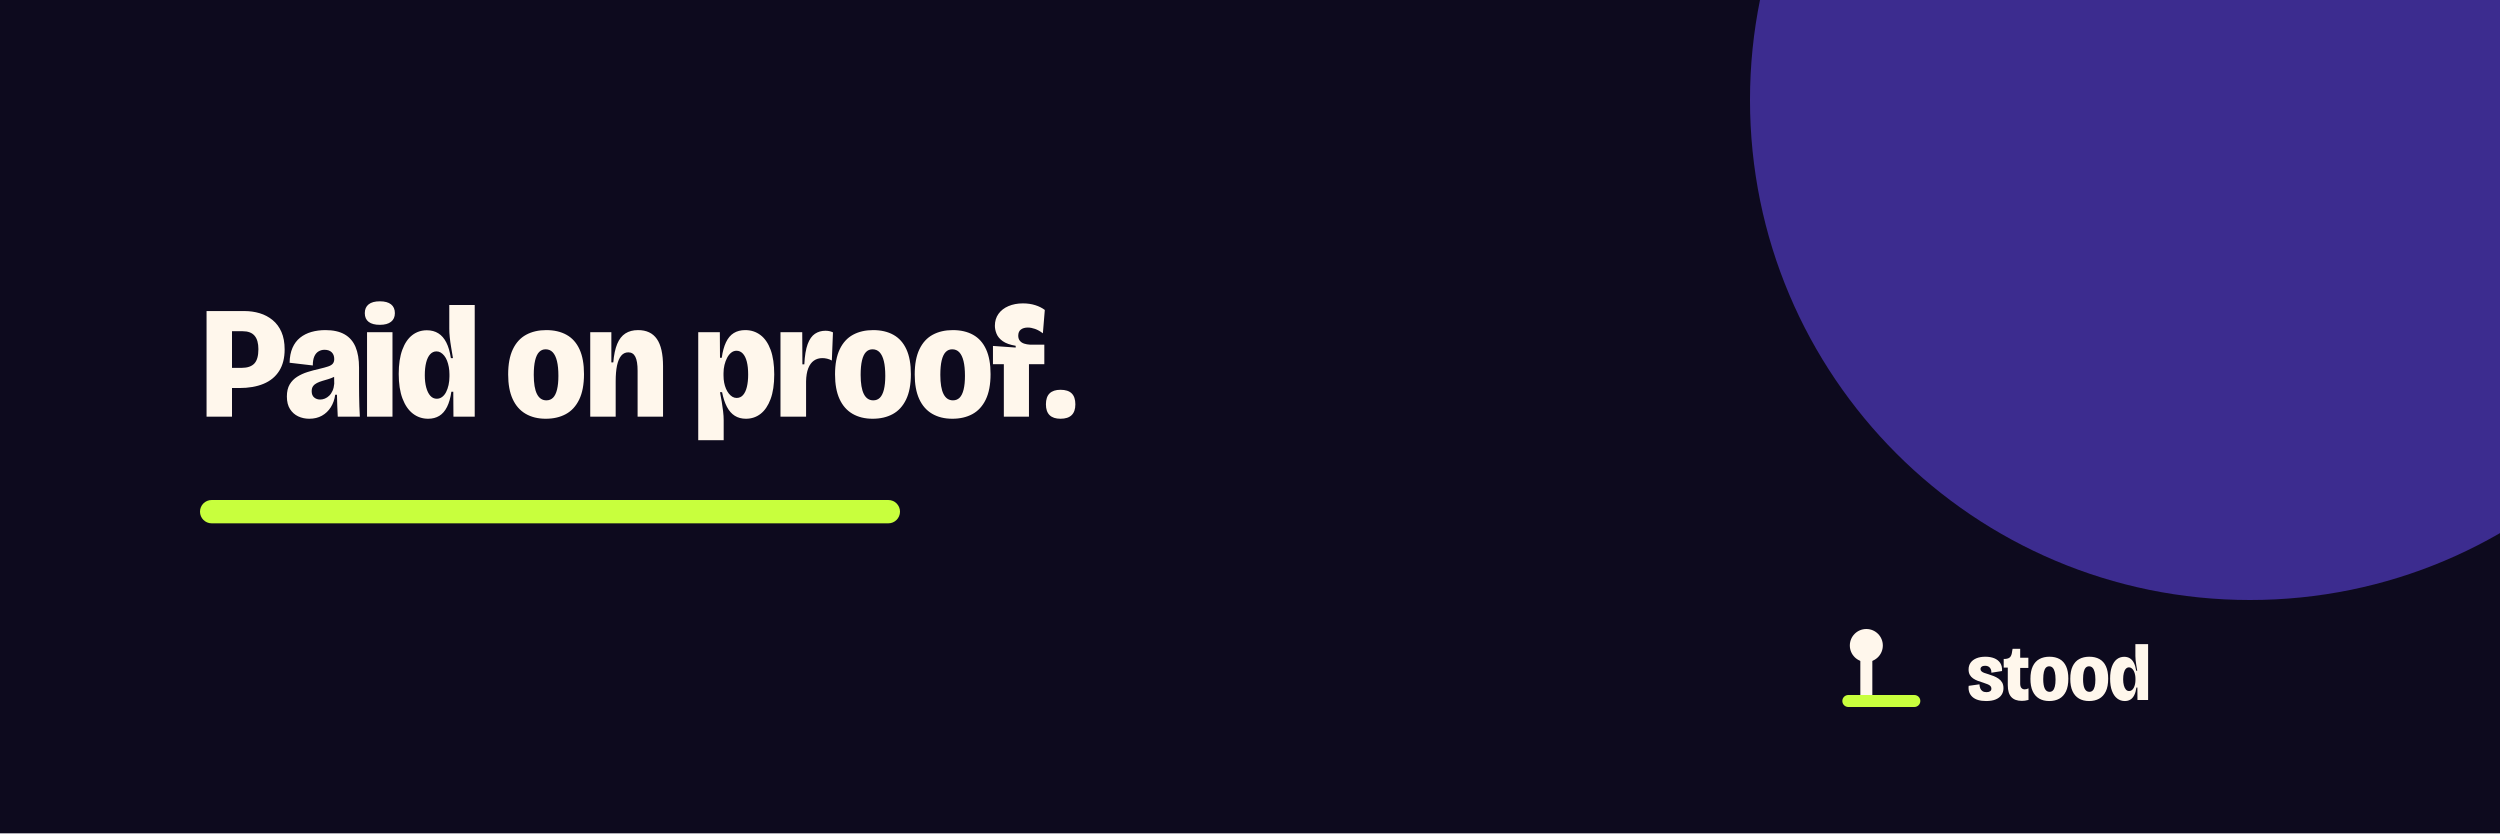
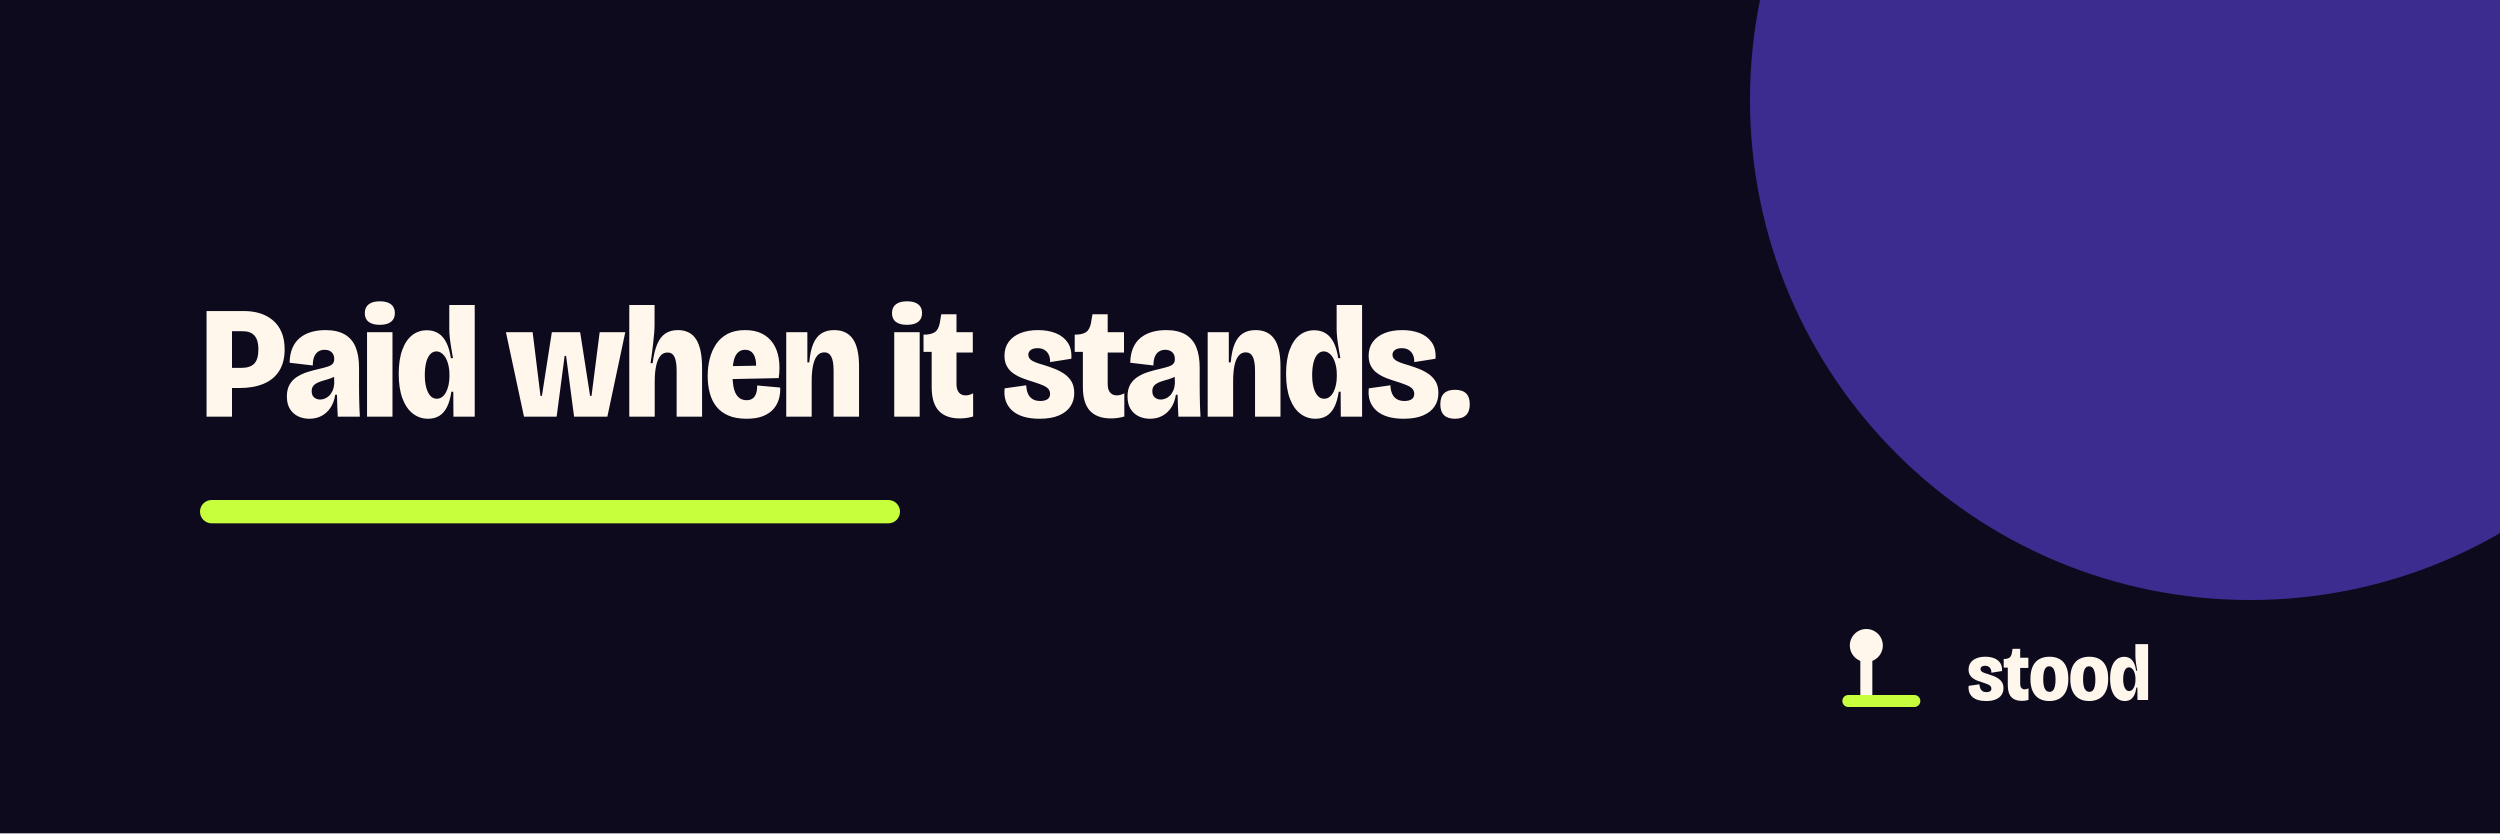
<svg xmlns="http://www.w3.org/2000/svg" width="1500" height="500" viewBox="0 0 1500 500">
  <rect width="1500" height="500" rx="0" fill="#0D0A1E" />
  <circle cx="1350" cy="60" r="300" fill="#6C4DFF" opacity="0.5" />
-   <path d="M135.168 232.816V220.72H144.96Q150.144 220.72 152.592 218.128Q155.04 215.536 155.04 209.488Q155.04 204.112 152.736 201.424Q150.432 198.736 145.632 198.736H135.168V186.64H146.784Q151.488 186.64 155.808 187.936Q160.128 189.232 163.536 192.016Q166.944 194.8 168.864 199.168Q170.784 203.536 170.784 209.68Q170.784 217.36 167.52 222.544Q164.256 227.728 158.16 230.272Q152.064 232.816 143.616 232.816ZM123.936 250.0V186.64H139.2V250.0ZM185.568 251.248Q181.92 251.248 178.896 249.808Q175.872 248.368 174.0 245.44Q172.128 242.512 172.128 237.904Q172.128 233.488 173.808 230.656Q175.488 227.824 178.32 226.048Q181.152 224.272 184.512 223.216Q187.872 222.16 191.328 221.392Q194.976 220.528 196.944 219.856Q198.912 219.184 199.728 218.128Q200.544 217.072 200.544 215.44Q200.544 212.848 199.008 211.36Q197.472 209.872 194.688 209.872Q192.768 209.872 191.136 210.832Q189.504 211.792 188.592 213.856Q187.68 215.92 187.68 219.28L173.76 217.648Q173.856 212.464 175.488 208.72Q177.12 204.976 180.048 202.624Q182.976 200.272 186.864 199.168Q190.752 198.064 195.264 198.064Q202.272 198.064 206.736 200.608Q211.2 203.152 213.312 208.144Q215.424 213.136 215.424 220.624V230.992Q215.424 234.16 215.472 237.328Q215.52 240.496 215.616 243.712Q215.712 246.928 215.904 250.0H202.656Q202.464 246.832 202.368 243.568Q202.272 240.304 202.176 236.848H201.12Q200.544 241.072 198.48 244.336Q196.416 247.6 193.152 249.424Q189.888 251.248 185.568 251.248ZM192.096 239.728Q193.536 239.728 194.928 239.152Q196.32 238.576 197.52 237.424Q198.72 236.272 199.536 234.448Q200.352 232.624 200.544 230.224L200.448 224.656L202.944 224.272Q201.888 225.424 200.304 226.192Q198.72 226.96 196.944 227.488Q195.168 228.016 193.392 228.544Q191.616 229.072 190.176 229.792Q188.736 230.512 187.872 231.664Q187.008 232.816 187.008 234.736Q187.008 237.232 188.496 238.48Q189.984 239.728 192.096 239.728ZM220.224 250.0V199.312H235.488V250.0ZM227.904 194.896Q223.488 194.896 221.184 193.12Q218.88 191.344 218.88 187.888Q218.88 184.432 221.184 182.608Q223.488 180.784 227.904 180.784Q232.32 180.784 234.624 182.608Q236.928 184.432 236.928 187.888Q236.928 191.248 234.624 193.072Q232.32 194.896 227.904 194.896ZM256.896 251.248Q251.712 251.248 247.728 248.176Q243.744 245.104 241.488 239.104Q239.232 233.104 239.232 224.368Q239.232 215.728 241.392 209.872Q243.552 204.016 247.344 201.088Q251.136 198.16 256.128 198.16Q260.064 198.16 262.992 199.984Q265.92 201.808 267.792 205.504Q269.664 209.2 270.528 214.864H271.776Q271.2 211.408 270.672 208.288Q270.144 205.168 269.856 202.384Q269.568 199.6 269.568 197.296V182.992H284.832V228.4V250.0H272.064L271.968 235.024H270.816Q270.048 240.496 268.224 244.144Q266.4 247.792 263.568 249.52Q260.736 251.248 256.896 251.248ZM262.08 239.248Q263.808 239.248 265.248 238.192Q266.688 237.136 267.648 235.264Q268.608 233.392 269.136 230.992Q269.664 228.592 269.664 225.904V224.56Q269.664 222.256 269.28 220.192Q268.896 218.128 268.224 216.4Q267.552 214.672 266.544 213.424Q265.536 212.176 264.384 211.504Q263.232 210.832 261.888 210.832Q259.68 210.832 258.096 212.56Q256.512 214.288 255.696 217.504Q254.88 220.72 254.88 225.136Q254.88 229.36 255.744 232.528Q256.608 235.696 258.192 237.472Q259.776 239.248 262.08 239.248ZM327.456 251.248Q320.448 251.248 315.36 248.272Q310.272 245.296 307.584 239.392Q304.896 233.488 304.896 224.656Q304.896 215.44 307.728 209.536Q310.56 203.632 315.696 200.848Q320.832 198.064 327.744 198.064Q334.848 198.064 339.936 200.896Q345.024 203.728 347.712 209.584Q350.4 215.44 350.4 224.464Q350.4 233.776 347.52 239.728Q344.64 245.68 339.504 248.464Q334.368 251.248 327.456 251.248ZM327.84 240.208Q330.24 240.208 331.824 238.624Q333.408 237.04 334.224 233.728Q335.04 230.416 335.04 225.52Q335.04 220.144 334.176 216.64Q333.312 213.136 331.632 211.36Q329.952 209.584 327.36 209.584Q325.056 209.584 323.472 211.216Q321.888 212.848 321.072 216.256Q320.256 219.664 320.256 224.944Q320.256 232.624 322.176 236.416Q324.096 240.208 327.84 240.208ZM354.144 250.0V219.952V199.312H366.816V217.456H367.968Q368.544 210.64 370.32 206.368Q372.096 202.096 375.216 200.08Q378.336 198.064 382.848 198.064Q390.432 198.064 394.128 203.392Q397.824 208.72 397.824 219.76V250.0H382.56V222.448Q382.56 216.784 381.216 214.096Q379.872 211.408 376.992 211.408Q374.4 211.408 372.72 213.424Q371.04 215.44 370.224 219.28Q369.408 223.12 369.408 228.784V250.0ZM418.944 264.112V221.776V199.312H431.904L432.0 214.672H433.056Q433.824 209.104 435.6 205.36Q437.376 201.616 440.256 199.84Q443.136 198.064 447.168 198.064Q452.352 198.064 456.288 201.04Q460.224 204.016 462.384 209.92Q464.544 215.824 464.544 224.656Q464.544 233.584 462.336 239.488Q460.128 245.392 456.336 248.32Q452.544 251.248 447.552 251.248Q443.712 251.248 440.88 249.472Q438.048 247.696 436.176 244.144Q434.304 240.592 433.248 235.312H432.0Q432.576 238.096 433.056 241.072Q433.536 244.048 433.872 246.88Q434.208 249.712 434.208 252.112V264.112ZM441.984 238.768Q444.288 238.768 445.824 237.04Q447.36 235.312 448.128 232.144Q448.896 228.976 448.896 224.752Q448.896 220.144 448.08 216.976Q447.264 213.808 445.68 212.128Q444.096 210.448 441.888 210.448Q440.16 210.448 438.72 211.6Q437.28 212.752 436.272 214.672Q435.264 216.592 434.688 218.944Q434.112 221.296 434.112 223.888V225.328Q434.112 227.632 434.496 229.6Q434.88 231.568 435.6 233.248Q436.32 234.928 437.328 236.176Q438.336 237.424 439.488 238.096Q440.64 238.768 441.984 238.768ZM468.288 250.0V222.928V199.312H481.344L481.44 218.608H482.592Q482.976 210.832 484.608 206.464Q486.24 202.096 488.976 200.272Q491.712 198.448 495.264 198.448Q496.32 198.448 497.424 198.64Q498.528 198.832 499.776 199.408L499.104 216.304Q497.664 215.536 496.224 215.2Q494.784 214.864 493.44 214.864Q490.464 214.864 488.304 216.4Q486.144 217.936 484.944 221.008Q483.744 224.08 483.648 228.784V250.0ZM523.584 251.248Q516.576 251.248 511.488 248.272Q506.4 245.296 503.712 239.392Q501.024 233.488 501.024 224.656Q501.024 215.44 503.856 209.536Q506.688 203.632 511.824 200.848Q516.96 198.064 523.872 198.064Q530.976 198.064 536.064 200.896Q541.152 203.728 543.84 209.584Q546.528 215.44 546.528 224.464Q546.528 233.776 543.648 239.728Q540.768 245.68 535.632 248.464Q530.496 251.248 523.584 251.248ZM523.968 240.208Q526.368 240.208 527.952 238.624Q529.536 237.04 530.352 233.728Q531.168 230.416 531.168 225.52Q531.168 220.144 530.304 216.64Q529.44 213.136 527.76 211.36Q526.08 209.584 523.488 209.584Q521.184 209.584 519.6 211.216Q518.016 212.848 517.2 216.256Q516.384 219.664 516.384 224.944Q516.384 232.624 518.304 236.416Q520.224 240.208 523.968 240.208ZM571.392 251.248Q564.384 251.248 559.296 248.272Q554.208 245.296 551.52 239.392Q548.832 233.488 548.832 224.656Q548.832 215.44 551.664 209.536Q554.496 203.632 559.632 200.848Q564.768 198.064 571.68 198.064Q578.784 198.064 583.872 200.896Q588.96 203.728 591.648 209.584Q594.336 215.44 594.336 224.464Q594.336 233.776 591.456 239.728Q588.576 245.68 583.44 248.464Q578.304 251.248 571.392 251.248ZM571.776 240.208Q574.176 240.208 575.76 238.624Q577.344 237.04 578.16 233.728Q578.976 230.416 578.976 225.52Q578.976 220.144 578.112 216.64Q577.248 213.136 575.568 211.36Q573.888 209.584 571.296 209.584Q568.992 209.584 567.408 211.216Q565.824 212.848 565.008 216.256Q564.192 219.664 564.192 224.944Q564.192 232.624 566.112 236.416Q568.032 240.208 571.776 240.208ZM602.304 250.0V218.512H595.776V207.568L609.408 208.528V207.472Q604.32 206.608 601.632 204.688Q598.944 202.768 597.936 200.272Q596.928 197.776 596.928 195.472Q596.928 191.344 599.088 188.32Q601.248 185.296 605.088 183.664Q608.928 182.032 613.728 182.032Q617.76 182.032 621.12 183.088Q624.48 184.144 626.88 185.968L625.728 199.984Q623.328 198.16 621.024 197.344Q618.72 196.528 616.704 196.528Q614.112 196.528 612.528 197.728Q610.944 198.928 610.944 201.424Q610.944 203.248 611.904 204.448Q612.864 205.648 614.496 206.176Q616.128 206.704 618.048 206.8H626.592V218.512H617.376V250.0ZM636.288 251.248Q631.968 251.248 629.76 249.088Q627.552 246.928 627.552 242.608Q627.552 238.192 629.76 236.032Q631.968 233.872 636.288 233.872Q640.8 233.872 643.008 236.032Q645.216 238.192 645.216 242.608Q645.216 251.248 636.288 251.248Z" fill="#FFF7EC" />
+   <path d="M135.168 232.816V220.72H144.96Q150.144 220.72 152.592 218.128Q155.04 215.536 155.04 209.488Q155.04 204.112 152.736 201.424Q150.432 198.736 145.632 198.736H135.168V186.64H146.784Q151.488 186.64 155.808 187.936Q160.128 189.232 163.536 192.016Q166.944 194.8 168.864 199.168Q170.784 203.536 170.784 209.68Q170.784 217.36 167.52 222.544Q164.256 227.728 158.16 230.272Q152.064 232.816 143.616 232.816ZM123.936 250.0V186.64H139.2V250.0ZM185.568 251.248Q181.92 251.248 178.896 249.808Q175.872 248.368 174.0 245.44Q172.128 242.512 172.128 237.904Q172.128 233.488 173.808 230.656Q175.488 227.824 178.32 226.048Q181.152 224.272 184.512 223.216Q187.872 222.16 191.328 221.392Q194.976 220.528 196.944 219.856Q198.912 219.184 199.728 218.128Q200.544 217.072 200.544 215.44Q200.544 212.848 199.008 211.36Q197.472 209.872 194.688 209.872Q192.768 209.872 191.136 210.832Q189.504 211.792 188.592 213.856Q187.68 215.92 187.68 219.28L173.76 217.648Q173.856 212.464 175.488 208.72Q177.12 204.976 180.048 202.624Q182.976 200.272 186.864 199.168Q190.752 198.064 195.264 198.064Q202.272 198.064 206.736 200.608Q211.2 203.152 213.312 208.144Q215.424 213.136 215.424 220.624V230.992Q215.424 234.16 215.472 237.328Q215.52 240.496 215.616 243.712Q215.712 246.928 215.904 250.0H202.656Q202.464 246.832 202.368 243.568Q202.272 240.304 202.176 236.848H201.12Q200.544 241.072 198.48 244.336Q196.416 247.6 193.152 249.424Q189.888 251.248 185.568 251.248ZM192.096 239.728Q193.536 239.728 194.928 239.152Q196.32 238.576 197.52 237.424Q198.72 236.272 199.536 234.448Q200.352 232.624 200.544 230.224L200.448 224.656L202.944 224.272Q201.888 225.424 200.304 226.192Q198.72 226.96 196.944 227.488Q195.168 228.016 193.392 228.544Q191.616 229.072 190.176 229.792Q188.736 230.512 187.872 231.664Q187.008 232.816 187.008 234.736Q187.008 237.232 188.496 238.48Q189.984 239.728 192.096 239.728ZM220.224 250.0V199.312H235.488V250.0ZM227.904 194.896Q223.488 194.896 221.184 193.12Q218.88 191.344 218.88 187.888Q218.88 184.432 221.184 182.608Q223.488 180.784 227.904 180.784Q232.32 180.784 234.624 182.608Q236.928 184.432 236.928 187.888Q236.928 191.248 234.624 193.072Q232.32 194.896 227.904 194.896ZM256.896 251.248Q251.712 251.248 247.728 248.176Q243.744 245.104 241.488 239.104Q239.232 233.104 239.232 224.368Q239.232 215.728 241.392 209.872Q243.552 204.016 247.344 201.088Q251.136 198.16 256.128 198.16Q260.064 198.16 262.992 199.984Q265.92 201.808 267.792 205.504Q269.664 209.2 270.528 214.864H271.776Q271.2 211.408 270.672 208.288Q270.144 205.168 269.856 202.384Q269.568 199.6 269.568 197.296V182.992H284.832V228.4V250.0H272.064L271.968 235.024H270.816Q270.048 240.496 268.224 244.144Q266.4 247.792 263.568 249.52Q260.736 251.248 256.896 251.248ZM262.08 239.248Q263.808 239.248 265.248 238.192Q266.688 237.136 267.648 235.264Q268.608 233.392 269.136 230.992Q269.664 228.592 269.664 225.904V224.56Q269.664 222.256 269.28 220.192Q268.896 218.128 268.224 216.4Q267.552 214.672 266.544 213.424Q265.536 212.176 264.384 211.504Q263.232 210.832 261.888 210.832Q259.68 210.832 258.096 212.56Q256.512 214.288 255.696 217.504Q254.88 220.72 254.88 225.136Q254.88 229.36 255.744 232.528Q256.608 235.696 258.192 237.472Q259.776 239.248 262.08 239.248ZM314.4 250.0 303.552 199.312H319.584L324.288 237.52H325.152L331.104 199.312H348.096L354.048 237.52H354.912L359.808 199.312H375.168L364.416 250.0H344.448L339.648 213.52H338.784L333.984 250.0ZM377.568 250.0V221.104V182.992H392.736V194.8Q392.736 196.912 392.496 199.888Q392.256 202.864 391.872 206.176Q391.488 209.488 391.104 212.56Q390.72 215.632 390.336 217.936H391.584Q392.448 210.928 394.32 206.512Q396.192 202.096 399.264 200.08Q402.336 198.064 406.752 198.064Q414.144 198.064 417.696 203.632Q421.248 209.2 421.248 220.816V250.0H405.984V222.64Q405.984 216.784 404.688 214.144Q403.392 211.504 400.512 211.504Q397.92 211.504 396.24 213.52Q394.56 215.536 393.696 219.424Q392.832 223.312 392.832 228.976V250.0ZM447.936 251.248Q441.504 251.248 437.04 249.328Q432.576 247.408 429.84 243.952Q427.104 240.496 425.856 235.792Q424.608 231.088 424.608 225.616Q424.608 220.144 425.856 215.2Q427.104 210.256 429.744 206.368Q432.384 202.48 436.656 200.272Q440.928 198.064 447.072 198.064Q453.024 198.064 457.2 200.176Q461.376 202.288 463.92 206.128Q466.464 209.968 467.28 215.248Q468.096 220.528 467.232 226.864L434.592 227.536V219.76L455.808 219.376L453.408 223.792Q453.984 218.896 453.36 215.872Q452.736 212.848 451.152 211.36Q449.568 209.872 447.072 209.872Q444.384 209.872 442.656 211.6Q440.928 213.328 440.208 216.64Q439.488 219.952 439.488 224.56Q439.488 232.72 441.6 236.416Q443.712 240.112 447.936 240.112Q449.76 240.112 451.008 239.44Q452.256 238.768 452.976 237.568Q453.696 236.368 454.032 234.736Q454.368 233.104 454.272 231.28L468.096 232.528Q468.288 235.792 467.424 239.104Q466.56 242.416 464.304 245.152Q462.048 247.888 458.064 249.568Q454.08 251.248 447.936 251.248ZM471.744 250.0V219.952V199.312H484.416V217.456H485.568Q486.144 210.64 487.92 206.368Q489.696 202.096 492.816 200.08Q495.936 198.064 500.448 198.064Q508.032 198.064 511.728 203.392Q515.424 208.72 515.424 219.76V250.0H500.16V222.448Q500.16 216.784 498.816 214.096Q497.472 211.408 494.592 211.408Q492.0 211.408 490.32 213.424Q488.64 215.44 487.824 219.28Q487.008 223.12 487.008 228.784V250.0ZM536.544 250.0V199.312H551.808V250.0ZM544.224 194.896Q539.808 194.896 537.504 193.12Q535.2 191.344 535.2 187.888Q535.2 184.432 537.504 182.608Q539.808 180.784 544.224 180.784Q548.64 180.784 550.944 182.608Q553.248 184.432 553.248 187.888Q553.248 191.248 550.944 193.072Q548.64 194.896 544.224 194.896ZM575.904 251.056Q567.552 251.056 563.28 246.496Q559.008 241.936 559.008 232.24V211.12H554.112V200.752H555.744Q560.16 200.464 561.936 198.352Q563.712 196.24 564.192 191.824L564.768 188.56H573.888V199.312H583.68V211.504H573.888V230.32Q573.888 233.872 575.376 235.552Q576.864 237.232 579.264 237.232Q580.512 237.232 581.664 236.896Q582.816 236.56 583.872 235.984V249.904Q581.472 250.576 579.552 250.816Q577.632 251.056 575.904 251.056ZM623.712 251.248Q618.336 251.248 614.256 250.048Q610.176 248.848 607.44 246.448Q604.704 244.048 603.504 240.688Q602.304 237.328 602.784 233.008L615.744 231.184Q615.84 233.872 616.704 236.032Q617.568 238.192 619.44 239.392Q621.312 240.592 624.192 240.592Q626.784 240.592 628.416 239.584Q630.048 238.576 630.048 236.368Q630.048 234.544 628.992 233.344Q627.936 232.144 625.824 231.232Q623.712 230.32 620.448 229.264Q616.896 228.208 613.728 227.008Q610.56 225.808 608.064 224.08Q605.568 222.352 604.128 219.76Q602.688 217.168 602.688 213.424Q602.688 208.624 605.136 205.216Q607.584 201.808 612.096 199.936Q616.608 198.064 622.848 198.064Q628.8 198.064 633.408 199.888Q638.016 201.712 640.608 205.504Q643.2 209.296 642.816 215.248L630.048 217.264Q630.144 214.768 629.28 212.896Q628.416 211.024 626.736 209.968Q625.056 208.912 622.56 208.912Q619.872 208.912 618.432 210.016Q616.992 211.12 616.992 212.848Q616.992 214.384 618.096 215.488Q619.2 216.592 621.312 217.408Q623.424 218.224 626.496 219.088Q629.664 220.048 632.832 221.296Q636.0 222.544 638.688 224.416Q641.376 226.288 642.96 229.024Q644.544 231.76 644.544 235.888Q644.544 240.4 642.24 243.856Q639.936 247.312 635.328 249.28Q630.72 251.248 623.712 251.248ZM666.624 251.056Q658.272 251.056 654.0 246.496Q649.728 241.936 649.728 232.24V211.12H644.832V200.752H646.464Q650.88 200.464 652.656 198.352Q654.432 196.24 654.912 191.824L655.488 188.56H664.608V199.312H674.4V211.504H664.608V230.32Q664.608 233.872 666.096 235.552Q667.584 237.232 669.984 237.232Q671.232 237.232 672.384 236.896Q673.536 236.56 674.592 235.984V249.904Q672.192 250.576 670.272 250.816Q668.352 251.056 666.624 251.056ZM689.952 251.248Q686.304 251.248 683.28 249.808Q680.256 248.368 678.384 245.44Q676.512 242.512 676.512 237.904Q676.512 233.488 678.192 230.656Q679.872 227.824 682.704 226.048Q685.536 224.272 688.896 223.216Q692.256 222.16 695.712 221.392Q699.36 220.528 701.328 219.856Q703.296 219.184 704.112 218.128Q704.928 217.072 704.928 215.44Q704.928 212.848 703.392 211.36Q701.856 209.872 699.072 209.872Q697.152 209.872 695.52 210.832Q693.888 211.792 692.976 213.856Q692.064 215.92 692.064 219.28L678.144 217.648Q678.24 212.464 679.872 208.72Q681.504 204.976 684.432 202.624Q687.36 200.272 691.248 199.168Q695.136 198.064 699.648 198.064Q706.656 198.064 711.12 200.608Q715.584 203.152 717.696 208.144Q719.808 213.136 719.808 220.624V230.992Q719.808 234.16 719.856 237.328Q719.904 240.496 720.0 243.712Q720.096 246.928 720.288 250.0H707.04Q706.848 246.832 706.752 243.568Q706.656 240.304 706.56 236.848H705.504Q704.928 241.072 702.864 244.336Q700.8 247.6 697.536 249.424Q694.272 251.248 689.952 251.248ZM696.48 239.728Q697.92 239.728 699.312 239.152Q700.704 238.576 701.904 237.424Q703.104 236.272 703.92 234.448Q704.736 232.624 704.928 230.224L704.832 224.656L707.328 224.272Q706.272 225.424 704.688 226.192Q703.104 226.96 701.328 227.488Q699.552 228.016 697.776 228.544Q696.0 229.072 694.56 229.792Q693.12 230.512 692.256 231.664Q691.392 232.816 691.392 234.736Q691.392 237.232 692.88 238.48Q694.368 239.728 696.48 239.728ZM724.608 250.0V219.952V199.312H737.28V217.456H738.432Q739.008 210.64 740.784 206.368Q742.56 202.096 745.68 200.08Q748.8 198.064 753.312 198.064Q760.896 198.064 764.592 203.392Q768.288 208.72 768.288 219.76V250.0H753.024V222.448Q753.024 216.784 751.68 214.096Q750.336 211.408 747.456 211.408Q744.864 211.408 743.184 213.424Q741.504 215.44 740.688 219.28Q739.872 223.12 739.872 228.784V250.0ZM789.312 251.248Q784.128 251.248 780.144 248.176Q776.16 245.104 773.904 239.104Q771.648 233.104 771.648 224.368Q771.648 215.728 773.808 209.872Q775.968 204.016 779.76 201.088Q783.552 198.16 788.544 198.16Q792.48 198.16 795.408 199.984Q798.336 201.808 800.208 205.504Q802.08 209.2 802.944 214.864H804.192Q803.616 211.408 803.088 208.288Q802.56 205.168 802.272 202.384Q801.984 199.6 801.984 197.296V182.992H817.248V228.4V250.0H804.48L804.384 235.024H803.232Q802.464 240.496 800.64 244.144Q798.816 247.792 795.984 249.52Q793.152 251.248 789.312 251.248ZM794.496 239.248Q796.224 239.248 797.664 238.192Q799.104 237.136 800.064 235.264Q801.024 233.392 801.552 230.992Q802.08 228.592 802.08 225.904V224.56Q802.08 222.256 801.696 220.192Q801.312 218.128 800.64 216.4Q799.968 214.672 798.96 213.424Q797.952 212.176 796.8 211.504Q795.648 210.832 794.304 210.832Q792.096 210.832 790.512 212.56Q788.928 214.288 788.112 217.504Q787.296 220.72 787.296 225.136Q787.296 229.36 788.16 232.528Q789.024 235.696 790.608 237.472Q792.192 239.248 794.496 239.248ZM842.208 251.248Q836.832 251.248 832.752 250.048Q828.672 248.848 825.936 246.448Q823.2 244.048 822 240.688Q820.8 237.328 821.28 233.008L834.24 231.184Q834.336 233.872 835.2 236.032Q836.064 238.192 837.936 239.392Q839.808 240.592 842.688 240.592Q845.28 240.592 846.912 239.584Q848.544 238.576 848.544 236.368Q848.544 234.544 847.488 233.344Q846.432 232.144 844.32 231.232Q842.208 230.32 838.944 229.264Q835.392 228.208 832.224 227.008Q829.056 225.808 826.56 224.08Q824.064 222.352 822.624 219.76Q821.184 217.168 821.184 213.424Q821.184 208.624 823.632 205.216Q826.08 201.808 830.592 199.936Q835.104 198.064 841.344 198.064Q847.296 198.064 851.904 199.888Q856.512 201.712 859.104 205.504Q861.696 209.296 861.312 215.248L848.544 217.264Q848.64 214.768 847.776 212.896Q846.912 211.024 845.232 209.968Q843.552 208.912 841.056 208.912Q838.368 208.912 836.928 210.016Q835.488 211.12 835.488 212.848Q835.488 214.384 836.592 215.488Q837.696 216.592 839.808 217.408Q841.92 218.224 844.992 219.088Q848.16 220.048 851.328 221.296Q854.496 222.544 857.184 224.416Q859.872 226.288 861.456 229.024Q863.04 231.76 863.04 235.888Q863.04 240.4 860.736 243.856Q858.432 247.312 853.824 249.28Q849.216 251.248 842.208 251.248ZM872.928 251.248Q868.608 251.248 866.4 249.088Q864.192 246.928 864.192 242.608Q864.192 238.192 866.4 236.032Q868.608 233.872 872.928 233.872Q877.44 233.872 879.648 236.032Q881.856 238.192 881.856 242.608Q881.856 251.248 872.928 251.248Z" fill="#FFF7EC" />
  <rect x="120" y="300" width="420" height="14" rx="7" fill="#C8FF3D" />
  <g transform="translate(1100 372) scale(0.9)">
    <circle cx="22" cy="17" r="11" fill="#FFF7EC" />
    <rect x="18" y="22" width="8" height="28" fill="#FFF7EC" />
    <rect x="6" y="50" width="52" height="8" rx="4" fill="#C8FF3D" />
  </g>
  <path d="M1191.664 420.624Q1188.976 420.624 1186.936 420.024Q1184.896 419.424 1183.528 418.224Q1182.16 417.024 1181.56 415.344Q1180.96 413.664 1181.2 411.504L1187.68 410.592Q1187.728 411.936 1188.16 413.016Q1188.592 414.096 1189.528 414.696Q1190.464 415.296 1191.904 415.296Q1193.2 415.296 1194.016 414.792Q1194.832 414.288 1194.832 413.184Q1194.832 412.272 1194.304 411.672Q1193.776 411.072 1192.72 410.616Q1191.664 410.16 1190.032 409.632Q1188.256 409.104 1186.672 408.504Q1185.088 407.904 1183.84 407.04Q1182.592 406.176 1181.872 404.88Q1181.152 403.584 1181.152 401.712Q1181.152 399.312 1182.376 397.608Q1183.6 395.904 1185.856 394.968Q1188.112 394.032 1191.232 394.032Q1194.208 394.032 1196.512 394.944Q1198.816 395.856 1200.112 397.752Q1201.408 399.648 1201.216 402.624L1194.832 403.632Q1194.88 402.384 1194.448 401.448Q1194.016 400.512 1193.176 399.984Q1192.336 399.456 1191.088 399.456Q1189.744 399.456 1189.024 400.008Q1188.304 400.56 1188.304 401.424Q1188.304 402.192 1188.856 402.744Q1189.408 403.296 1190.464 403.704Q1191.52 404.112 1193.056 404.544Q1194.64 405.024 1196.224 405.648Q1197.808 406.272 1199.152 407.208Q1200.496 408.144 1201.288 409.512Q1202.08 410.88 1202.08 412.944Q1202.08 415.2 1200.928 416.928Q1199.776 418.656 1197.472 419.64Q1195.168 420.624 1191.664 420.624ZM1213.12 420.528Q1208.944 420.528 1206.808 418.248Q1204.672 415.968 1204.672 411.12V400.56H1202.224V395.376H1203.04Q1205.248 395.232 1206.136 394.176Q1207.024 393.12 1207.264 390.912L1207.552 389.28H1212.112V394.656H1217.008V400.752H1212.112V410.16Q1212.112 411.936 1212.856 412.776Q1213.6 413.616 1214.8 413.616Q1215.424 413.616 1216.0 413.448Q1216.576 413.28 1217.104 412.992V419.952Q1215.904 420.288 1214.944 420.408Q1213.984 420.528 1213.12 420.528ZM1229.536 420.624Q1226.032 420.624 1223.488 419.136Q1220.944 417.648 1219.6 414.696Q1218.256 411.744 1218.256 407.328Q1218.256 402.72 1219.672 399.768Q1221.088 396.816 1223.656 395.424Q1226.224 394.032 1229.68 394.032Q1233.232 394.032 1235.776 395.448Q1238.32 396.864 1239.664 399.792Q1241.008 402.72 1241.008 407.232Q1241.008 411.888 1239.568 414.864Q1238.128 417.84 1235.56 419.232Q1232.992 420.624 1229.536 420.624ZM1229.728 415.104Q1230.928 415.104 1231.72 414.312Q1232.512 413.52 1232.92 411.864Q1233.328 410.208 1233.328 407.76Q1233.328 405.072 1232.896 403.32Q1232.464 401.568 1231.624 400.68Q1230.784 399.792 1229.488 399.792Q1228.336 399.792 1227.544 400.608Q1226.752 401.424 1226.344 403.128Q1225.936 404.832 1225.936 407.472Q1225.936 411.312 1226.896 413.208Q1227.856 415.104 1229.728 415.104ZM1253.44 420.624Q1249.936 420.624 1247.392 419.136Q1244.848 417.648 1243.504 414.696Q1242.16 411.744 1242.16 407.328Q1242.16 402.72 1243.576 399.768Q1244.992 396.816 1247.56 395.424Q1250.128 394.032 1253.584 394.032Q1257.136 394.032 1259.68 395.448Q1262.224 396.864 1263.568 399.792Q1264.912 402.72 1264.912 407.232Q1264.912 411.888 1263.472 414.864Q1262.032 417.84 1259.464 419.232Q1256.896 420.624 1253.44 420.624ZM1253.632 415.104Q1254.832 415.104 1255.624 414.312Q1256.416 413.52 1256.824 411.864Q1257.232 410.208 1257.232 407.76Q1257.232 405.072 1256.8 403.32Q1256.368 401.568 1255.528 400.68Q1254.688 399.792 1253.392 399.792Q1252.24 399.792 1251.448 400.608Q1250.656 401.424 1250.248 403.128Q1249.84 404.832 1249.84 407.472Q1249.84 411.312 1250.8 413.208Q1251.76 415.104 1253.632 415.104ZM1274.896 420.624Q1272.304 420.624 1270.312 419.088Q1268.32 417.552 1267.192 414.552Q1266.064 411.552 1266.064 407.184Q1266.064 402.864 1267.144 399.936Q1268.224 397.008 1270.12 395.544Q1272.016 394.08 1274.512 394.08Q1276.48 394.08 1277.944 394.992Q1279.408 395.904 1280.344 397.752Q1281.28 399.6 1281.712 402.432H1282.336Q1282.048 400.704 1281.784 399.144Q1281.52 397.584 1281.376 396.192Q1281.232 394.8 1281.232 393.648V386.496H1288.864V409.2V420.0H1282.48L1282.432 412.512H1281.856Q1281.472 415.248 1280.56 417.072Q1279.648 418.896 1278.232 419.76Q1276.816 420.624 1274.896 420.624ZM1277.488 414.624Q1278.352 414.624 1279.072 414.096Q1279.792 413.568 1280.272 412.632Q1280.752 411.696 1281.016 410.496Q1281.28 409.296 1281.28 407.952V407.28Q1281.28 406.128 1281.088 405.096Q1280.896 404.064 1280.56 403.2Q1280.224 402.336 1279.72 401.712Q1279.216 401.088 1278.64 400.752Q1278.064 400.416 1277.392 400.416Q1276.288 400.416 1275.496 401.28Q1274.704 402.144 1274.296 403.752Q1273.888 405.36 1273.888 407.568Q1273.888 409.68 1274.32 411.264Q1274.752 412.848 1275.544 413.736Q1276.336 414.624 1277.488 414.624Z" fill="#FFF7EC" />
</svg>
